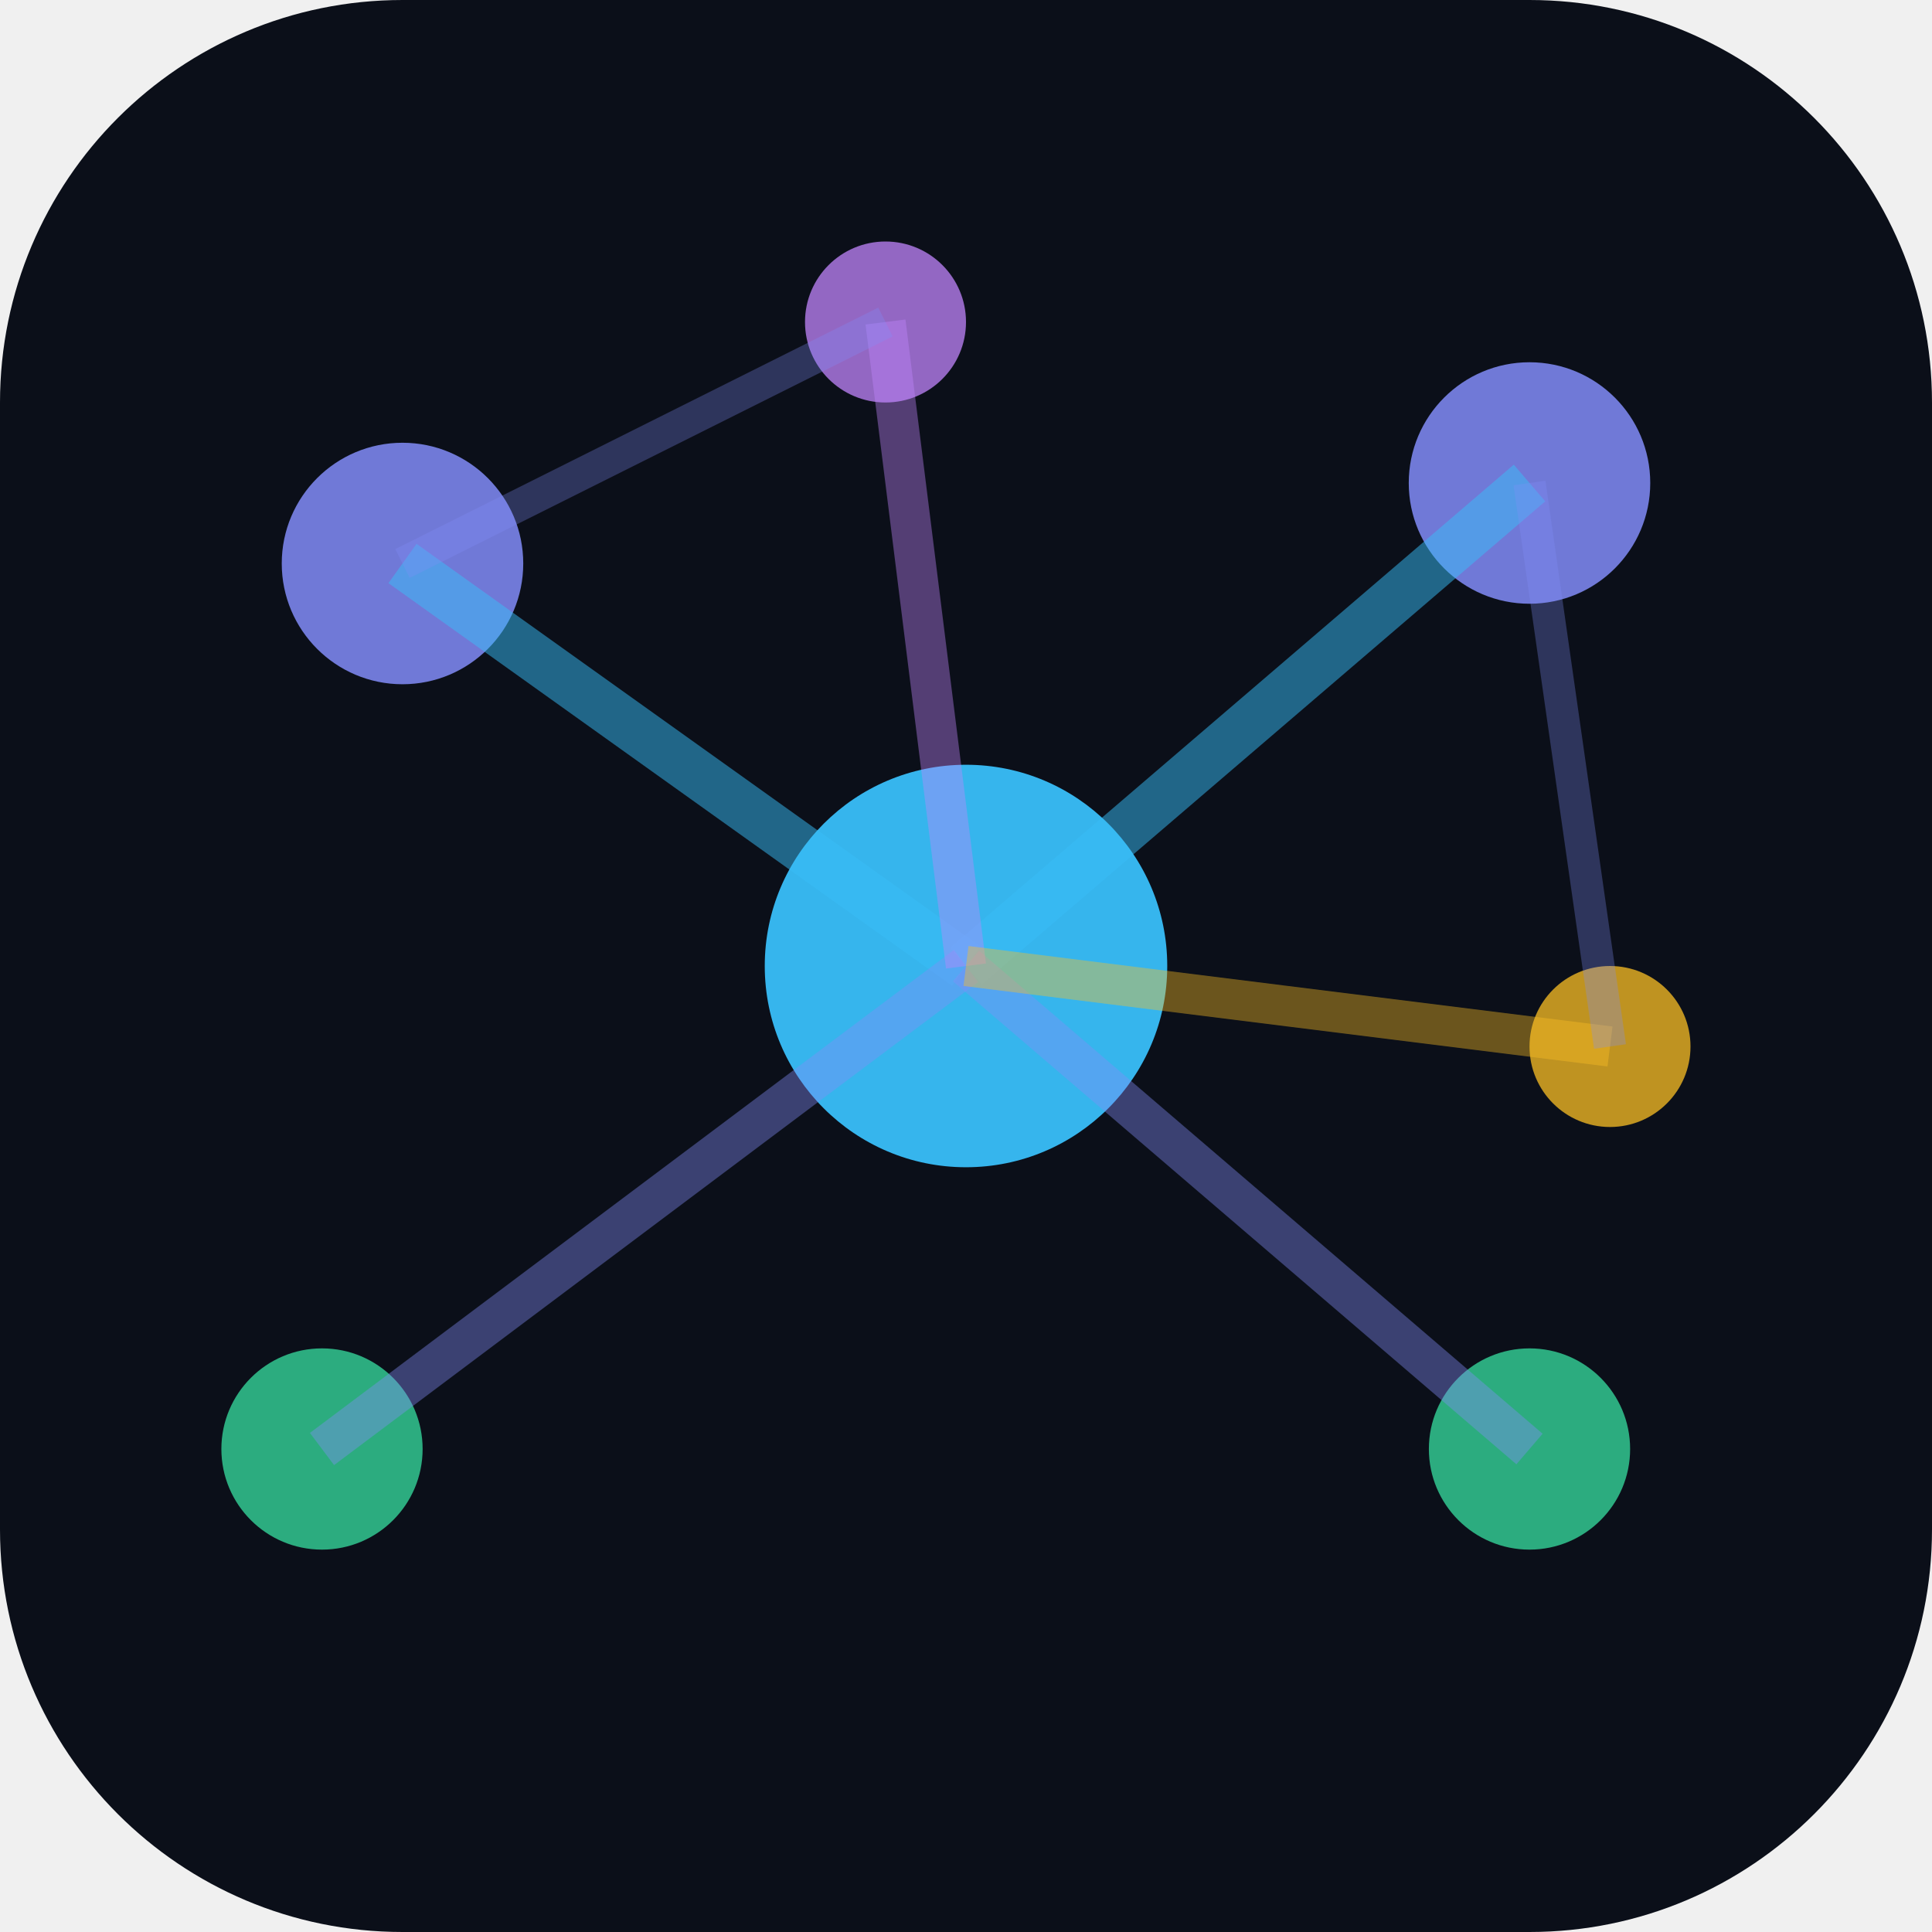
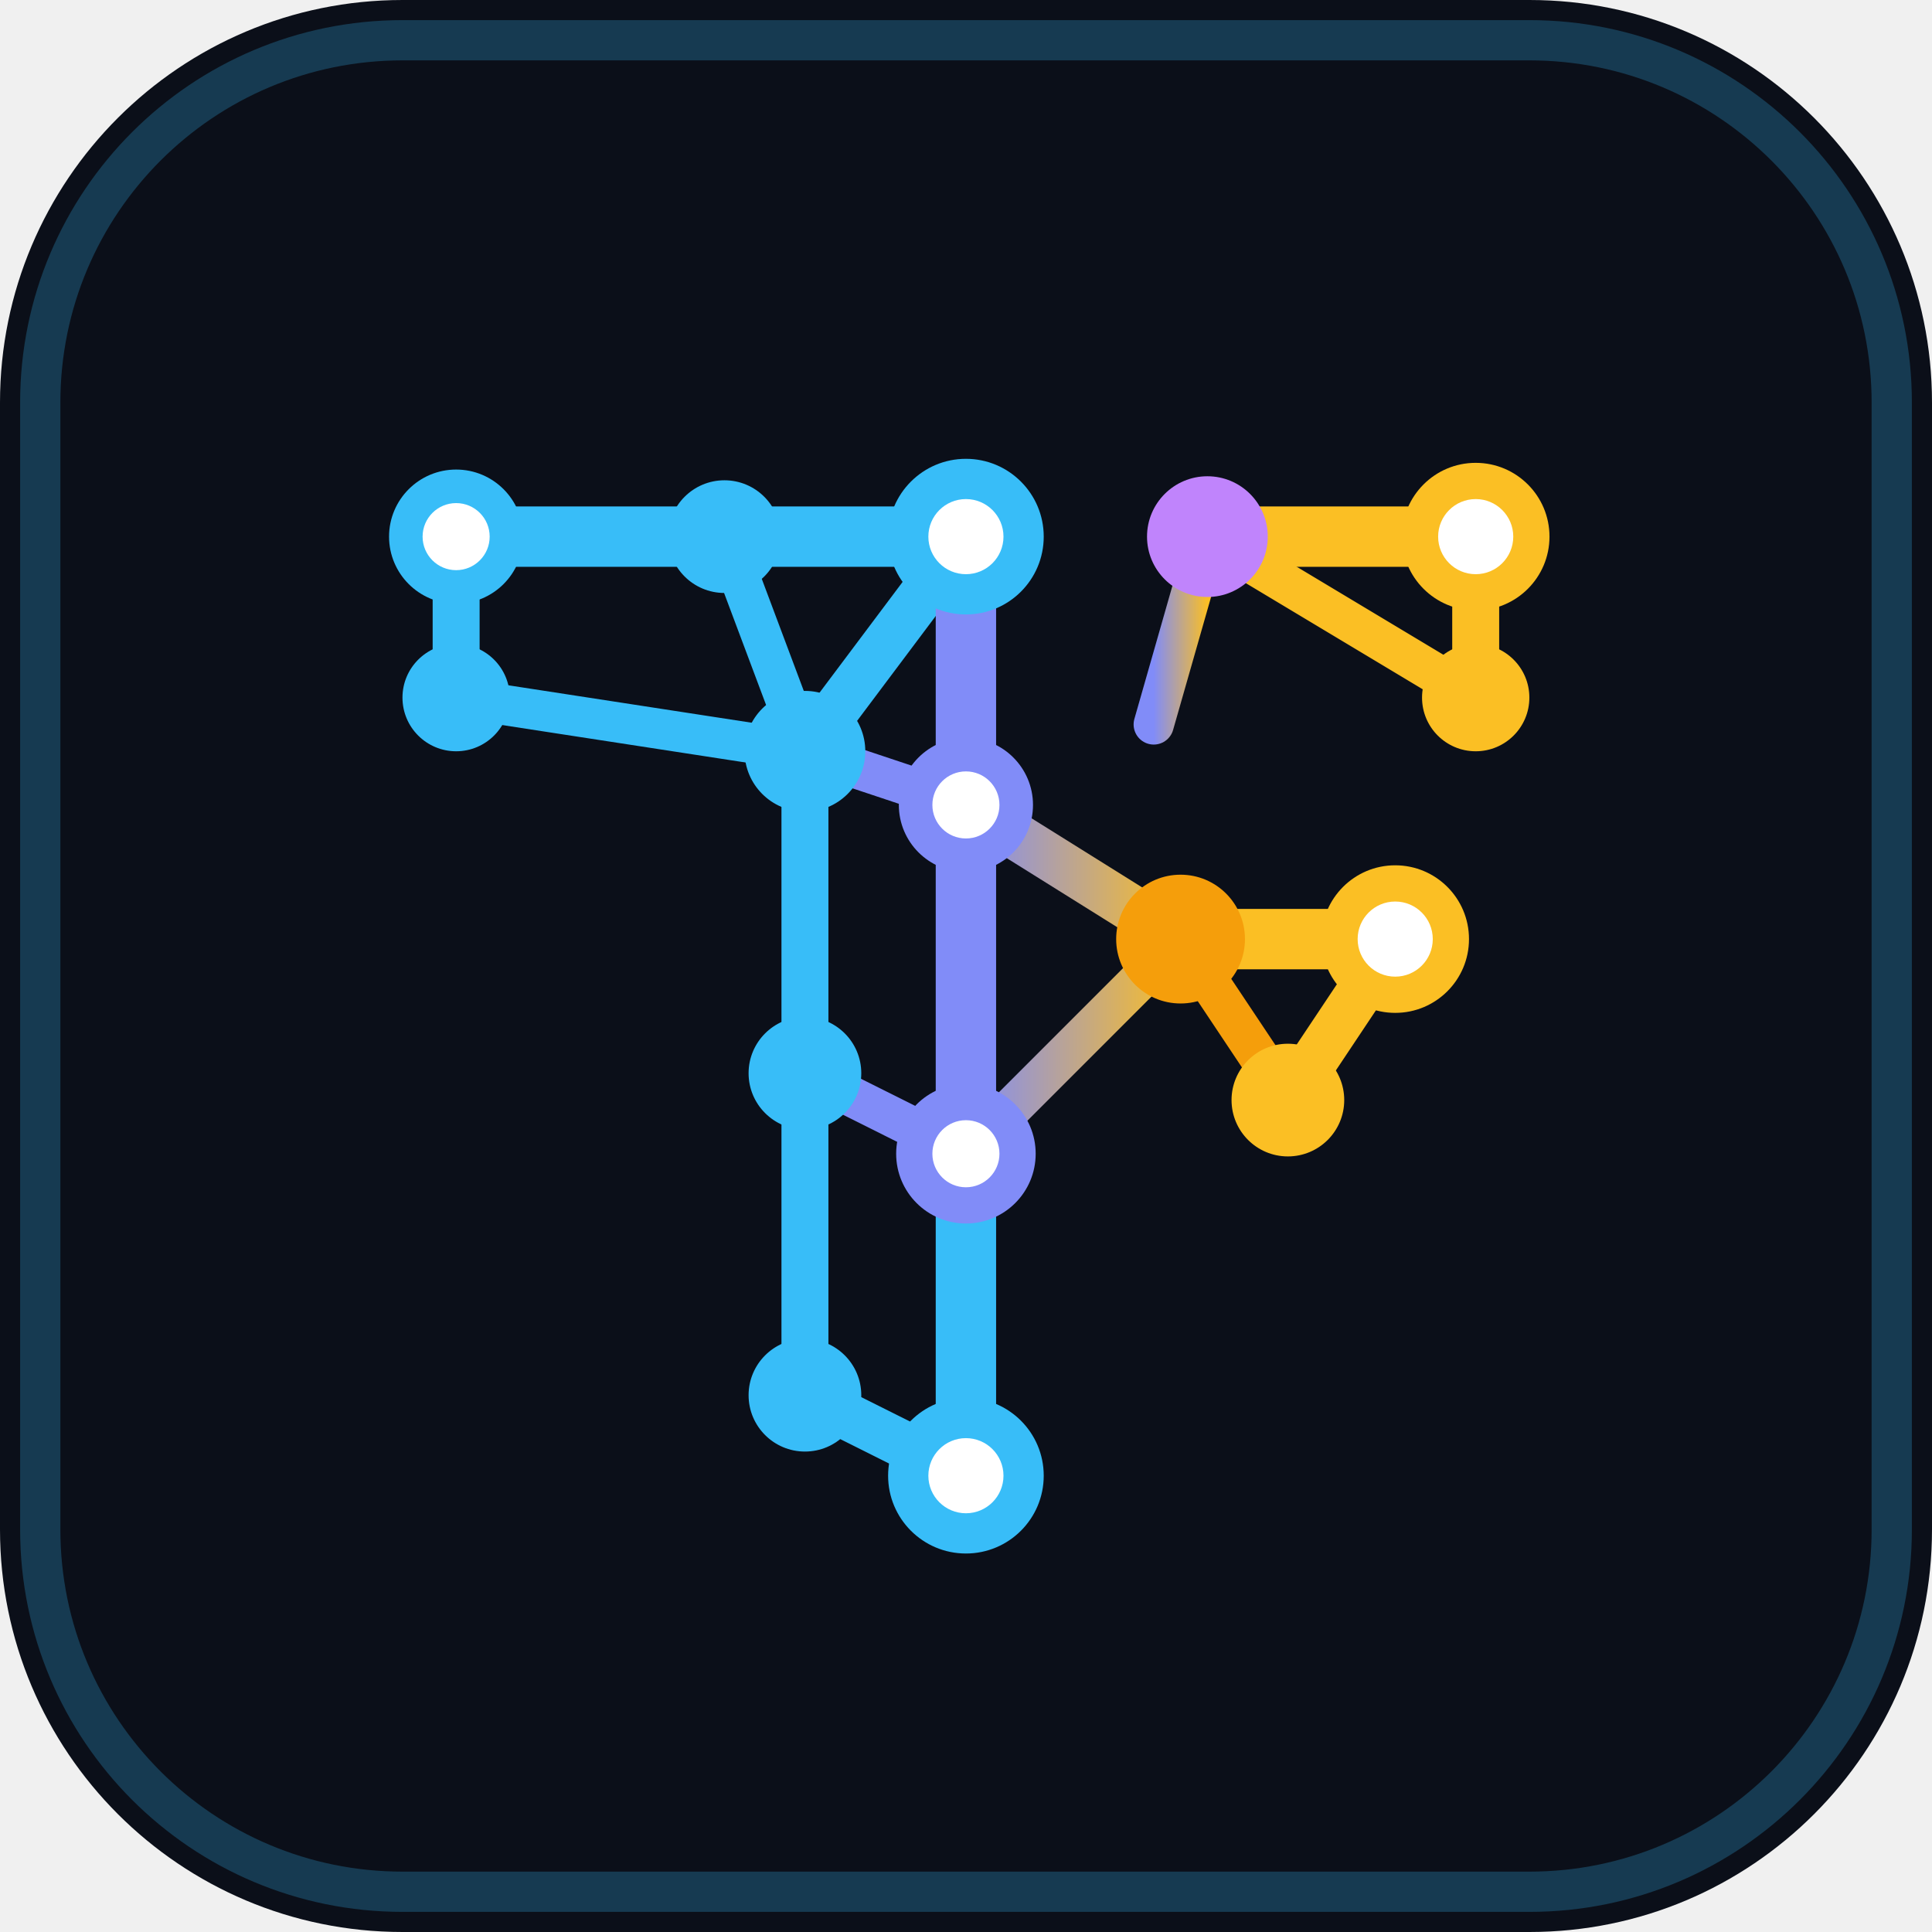
<svg xmlns="http://www.w3.org/2000/svg" viewBox="0 0 48 48" width="48" height="48">
+   <defs>
+     <linearGradient id="fav-cyan-indigo" x1="0%" y1="0%" x2="100%" y2="100%">
+       <stop offset="0%" stop-color="#38bdf8" />
+       <stop offset="100%" stop-color="#818cf8" />
+     </linearGradient>
+     <linearGradient id="fav-indigo-amber" x1="0%" y1="0%" x2="100%" y2="0%">
+       <stop offset="0%" stop-color="#818cf8" />
+       <stop offset="100%" stop-color="#fbbf24" />
+     </linearGradient>
+   </defs>
  <rect width="48" height="48" rx="10" fill="#0b0f19" />
-   <circle cx="24" cy="24" r="5" fill="#38bdf8" opacity="0.95" />
-   <circle cx="10" cy="14" r="3" fill="#818cf8" opacity="0.85" />
-   <circle cx="38" cy="12" r="3" fill="#818cf8" opacity="0.85" />
-   <circle cx="8" cy="36" r="2.5" fill="#34d399" opacity="0.8" />
-   <circle cx="38" cy="36" r="2.5" fill="#34d399" opacity="0.8" />
-   <circle cx="22" cy="8" r="2" fill="#c084fc" opacity="0.75" />
-   <circle cx="40" cy="26" r="2" fill="#fbbf24" opacity="0.75" />
-   <line x1="24" y1="24" x2="10" y2="14" stroke="#38bdf8" stroke-width="1.2" opacity="0.5" />
-   <line x1="24" y1="24" x2="38" y2="12" stroke="#38bdf8" stroke-width="1.2" opacity="0.5" />
-   <line x1="24" y1="24" x2="8" y2="36" stroke="#818cf8" stroke-width="1" opacity="0.4" />
-   <line x1="24" y1="24" x2="38" y2="36" stroke="#818cf8" stroke-width="1" opacity="0.4" />
-   <line x1="24" y1="24" x2="22" y2="8" stroke="#c084fc" stroke-width="1" opacity="0.4" />
-   <line x1="24" y1="24" x2="40" y2="26" stroke="#fbbf24" stroke-width="1" opacity="0.4" />
-   <line x1="10" y1="14" x2="22" y2="8" stroke="#818cf8" stroke-width="0.8" opacity="0.3" />
-   <line x1="38" y1="12" x2="40" y2="26" stroke="#818cf8" stroke-width="0.8" opacity="0.3" />
+   <rect width="46" height="46" x="1" y="1" rx="9" fill="none" stroke="rgba(56, 189, 248, 0.25)" stroke-width="1" />
+   <g transform="translate(4, 4) scale(0.3333)" stroke-linecap="round" stroke-linejoin="round">
+     <line x1="22" y1="28" x2="42" y2="28" stroke="#38bdf8" stroke-width="4.5" />
+     <line x1="42" y1="28" x2="60" y2="28" stroke="#38bdf8" stroke-width="4.5" />
+     <line x1="22" y1="28" x2="22" y2="40" stroke="#38bdf8" stroke-width="3.5" />
+     <line x1="22" y1="40" x2="48" y2="44" stroke="#38bdf8" stroke-width="3" />
+     <line x1="42" y1="28" x2="48" y2="44" stroke="#38bdf8" stroke-width="3" />
+     <line x1="60" y1="28" x2="78" y2="28" stroke="url(#fav-indigo-amber)" stroke-width="4.5" />
+     <line x1="78" y1="28" x2="98" y2="28" stroke="#fbbf24" stroke-width="4.5" />
+     <line x1="98" y1="28" x2="98" y2="40" stroke="#fbbf24" stroke-width="3.5" />
+     <line x1="98" y1="40" x2="78" y2="28" stroke="#fbbf24" stroke-width="3" />
+     <line x1="78" y1="28" x2="74" y2="42" stroke="url(#fav-indigo-amber)" stroke-width="3" />
+     <line x1="60" y1="28" x2="48" y2="44" stroke="#38bdf8" stroke-width="3.5" />
+     <line x1="60" y1="28" x2="60" y2="48" stroke="#818cf8" stroke-width="4.5" />
+     <line x1="48" y1="44" x2="60" y2="48" stroke="#818cf8" stroke-width="3" />
+     <line x1="48" y1="44" x2="48" y2="68" stroke="#38bdf8" stroke-width="3.5" />
+     <line x1="60" y1="48" x2="60" y2="74" stroke="#818cf8" stroke-width="4.5" />
+     <line x1="48" y1="68" x2="60" y2="74" stroke="#818cf8" stroke-width="3" />
+     <line x1="60" y1="48" x2="76" y2="58" stroke="url(#fav-indigo-amber)" stroke-width="3.5" />
+     <line x1="76" y1="58" x2="92" y2="58" stroke="#fbbf24" stroke-width="4.5" />
+     <line x1="92" y1="58" x2="84" y2="70" stroke="#fbbf24" stroke-width="3.5" />
+     <line x1="76" y1="58" x2="84" y2="70" stroke="#f59e0b" stroke-width="3" />
+     <line x1="60" y1="74" x2="76" y2="58" stroke="url(#fav-indigo-amber)" stroke-width="3" />
+     <line x1="48" y1="68" x2="48" y2="92" stroke="#38bdf8" stroke-width="3.5" />
+     <line x1="60" y1="74" x2="60" y2="98" stroke="#38bdf8" stroke-width="4.5" />
+     <line x1="48" y1="92" x2="60" y2="98" stroke="#38bdf8" stroke-width="3.5" />
+     <circle cx="22" cy="28" r="5" fill="#38bdf8" />
+     <circle cx="22" cy="28" r="2.5" fill="#ffffff" />
+     <circle cx="42" cy="28" r="4.2" fill="#38bdf8" />
+     <circle cx="22" cy="40" r="4" fill="#38bdf8" />
+     <circle cx="48" cy="44" r="4.5" fill="#38bdf8" />
+     <circle cx="60" cy="28" r="5.8" fill="#38bdf8" />
+     <circle cx="60" cy="28" r="2.8" fill="#ffffff" />
+     <circle cx="60" cy="48" r="5" fill="#818cf8" />
+     <circle cx="60" cy="48" r="2.5" fill="#ffffff" />
+     <circle cx="48" cy="68" r="4.2" fill="#38bdf8" />
+     <circle cx="60" cy="74" r="5.2" fill="#818cf8" />
+     <circle cx="60" cy="74" r="2.5" fill="#ffffff" />
+     <circle cx="78" cy="28" r="4.5" fill="#c084fc" />
+     <circle cx="98" cy="28" r="5.5" fill="#fbbf24" />
+     <circle cx="98" cy="28" r="2.8" fill="#ffffff" />
+     <circle cx="98" cy="40" r="4" fill="#fbbf24" />
+     <circle cx="76" cy="58" r="4.8" fill="#f59e0b" />
+     <circle cx="92" cy="58" r="5.5" fill="#fbbf24" />
+     <circle cx="92" cy="58" r="2.8" fill="#ffffff" />
+     <circle cx="84" cy="70" r="4.2" fill="#fbbf24" />
+     <circle cx="48" cy="92" r="4.2" fill="#38bdf8" />
+     <circle cx="60" cy="98" r="5.8" fill="#38bdf8" />
+     <circle cx="60" cy="98" r="2.8" fill="#ffffff" />
+   </g>
</svg>
